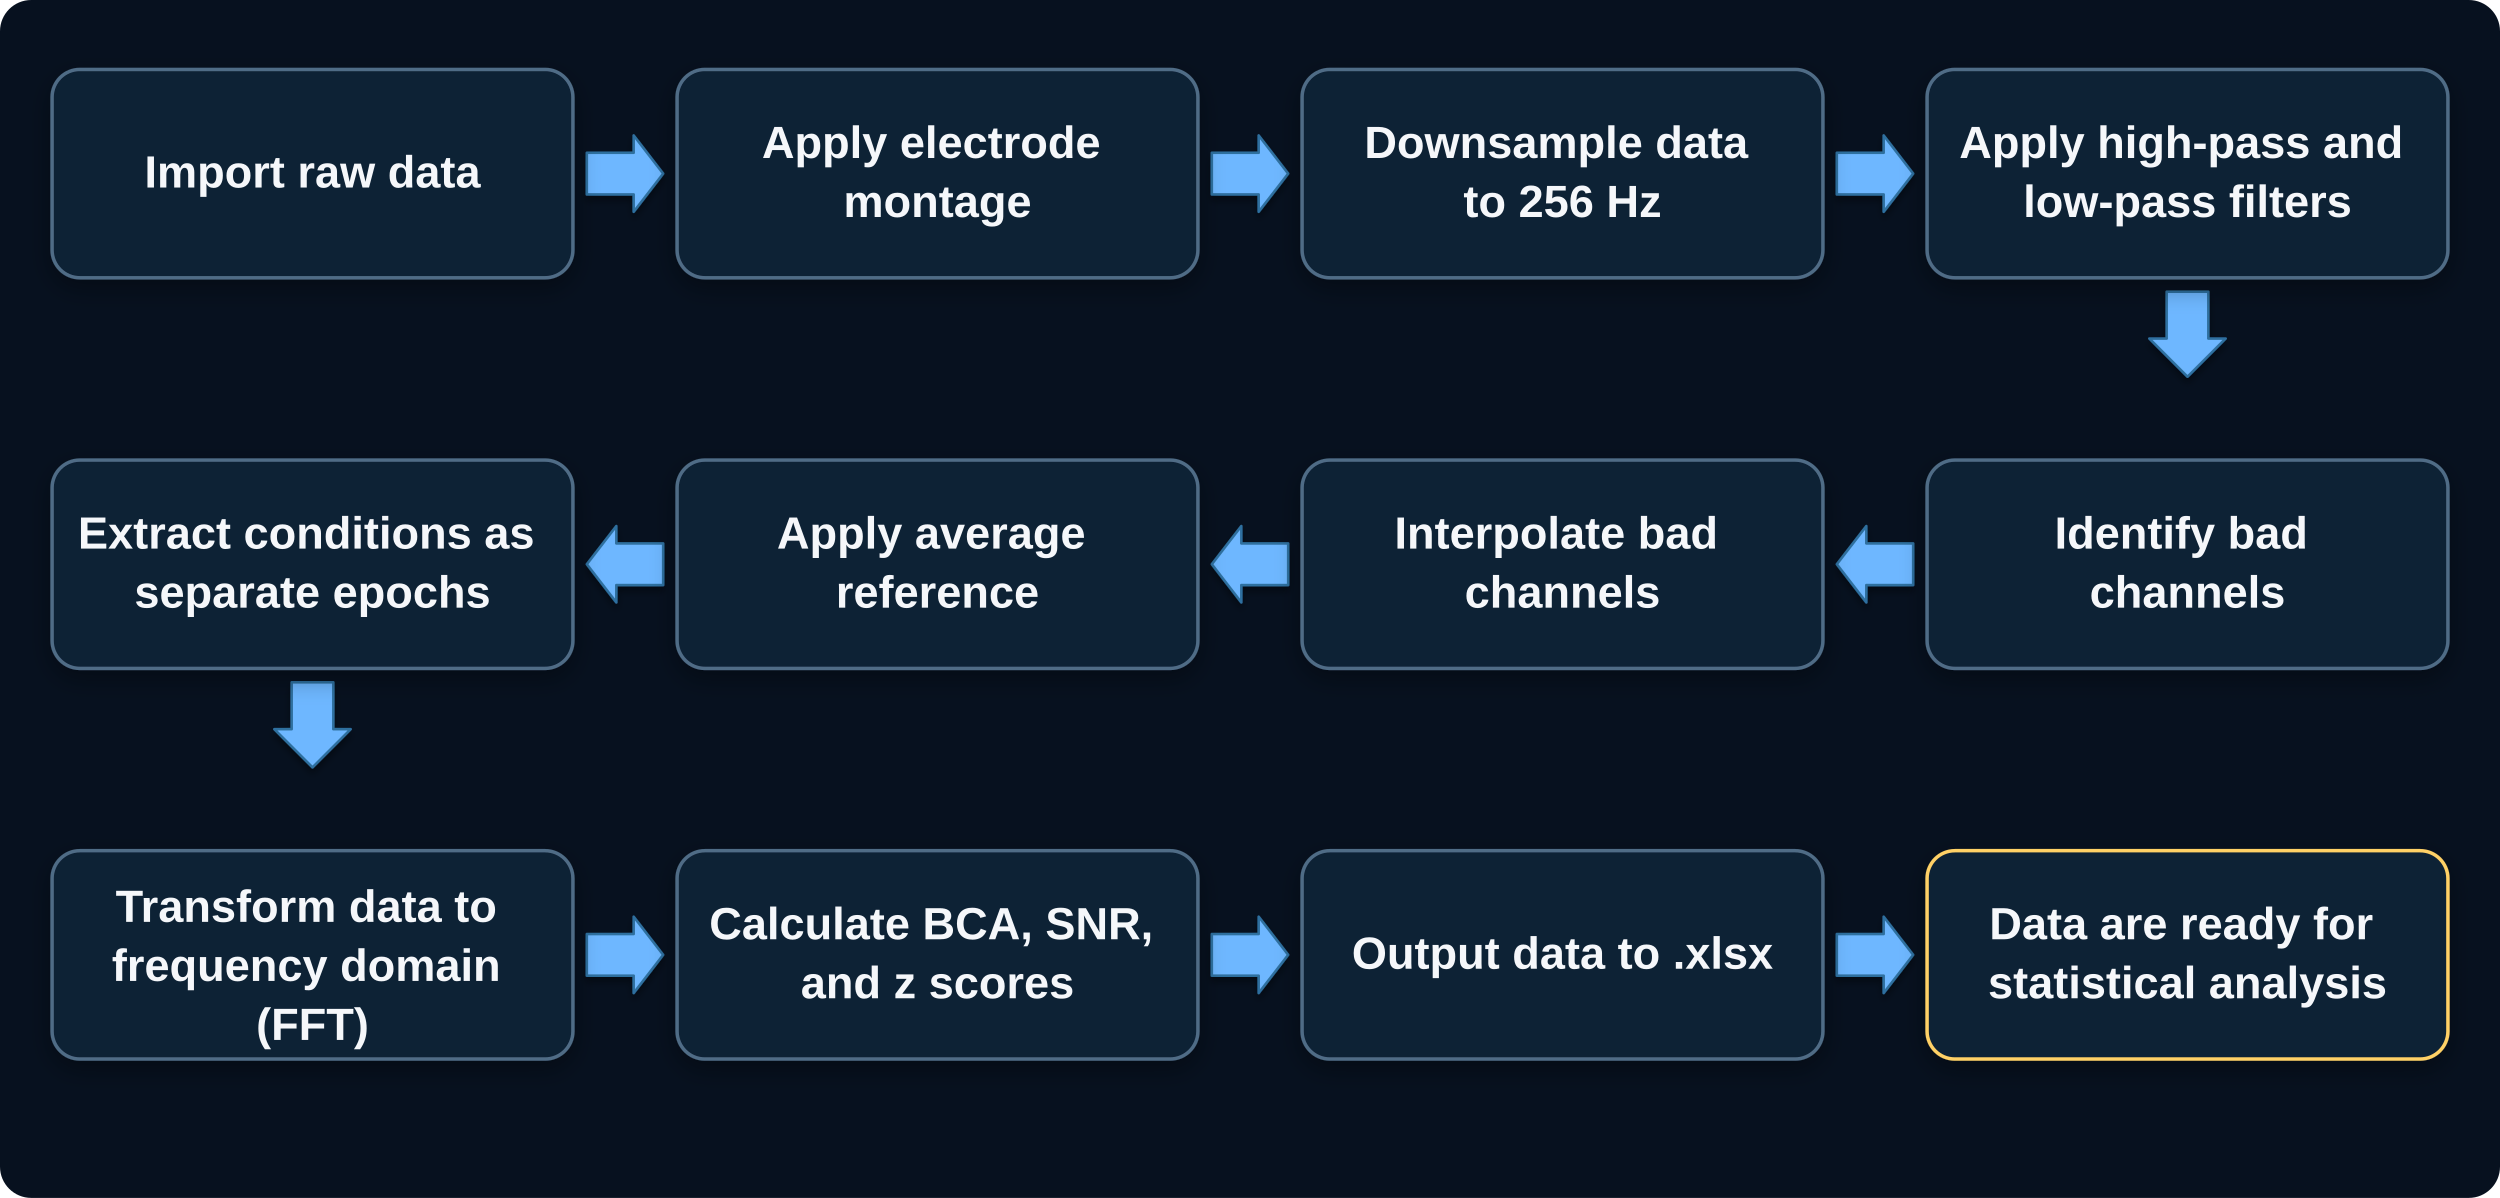
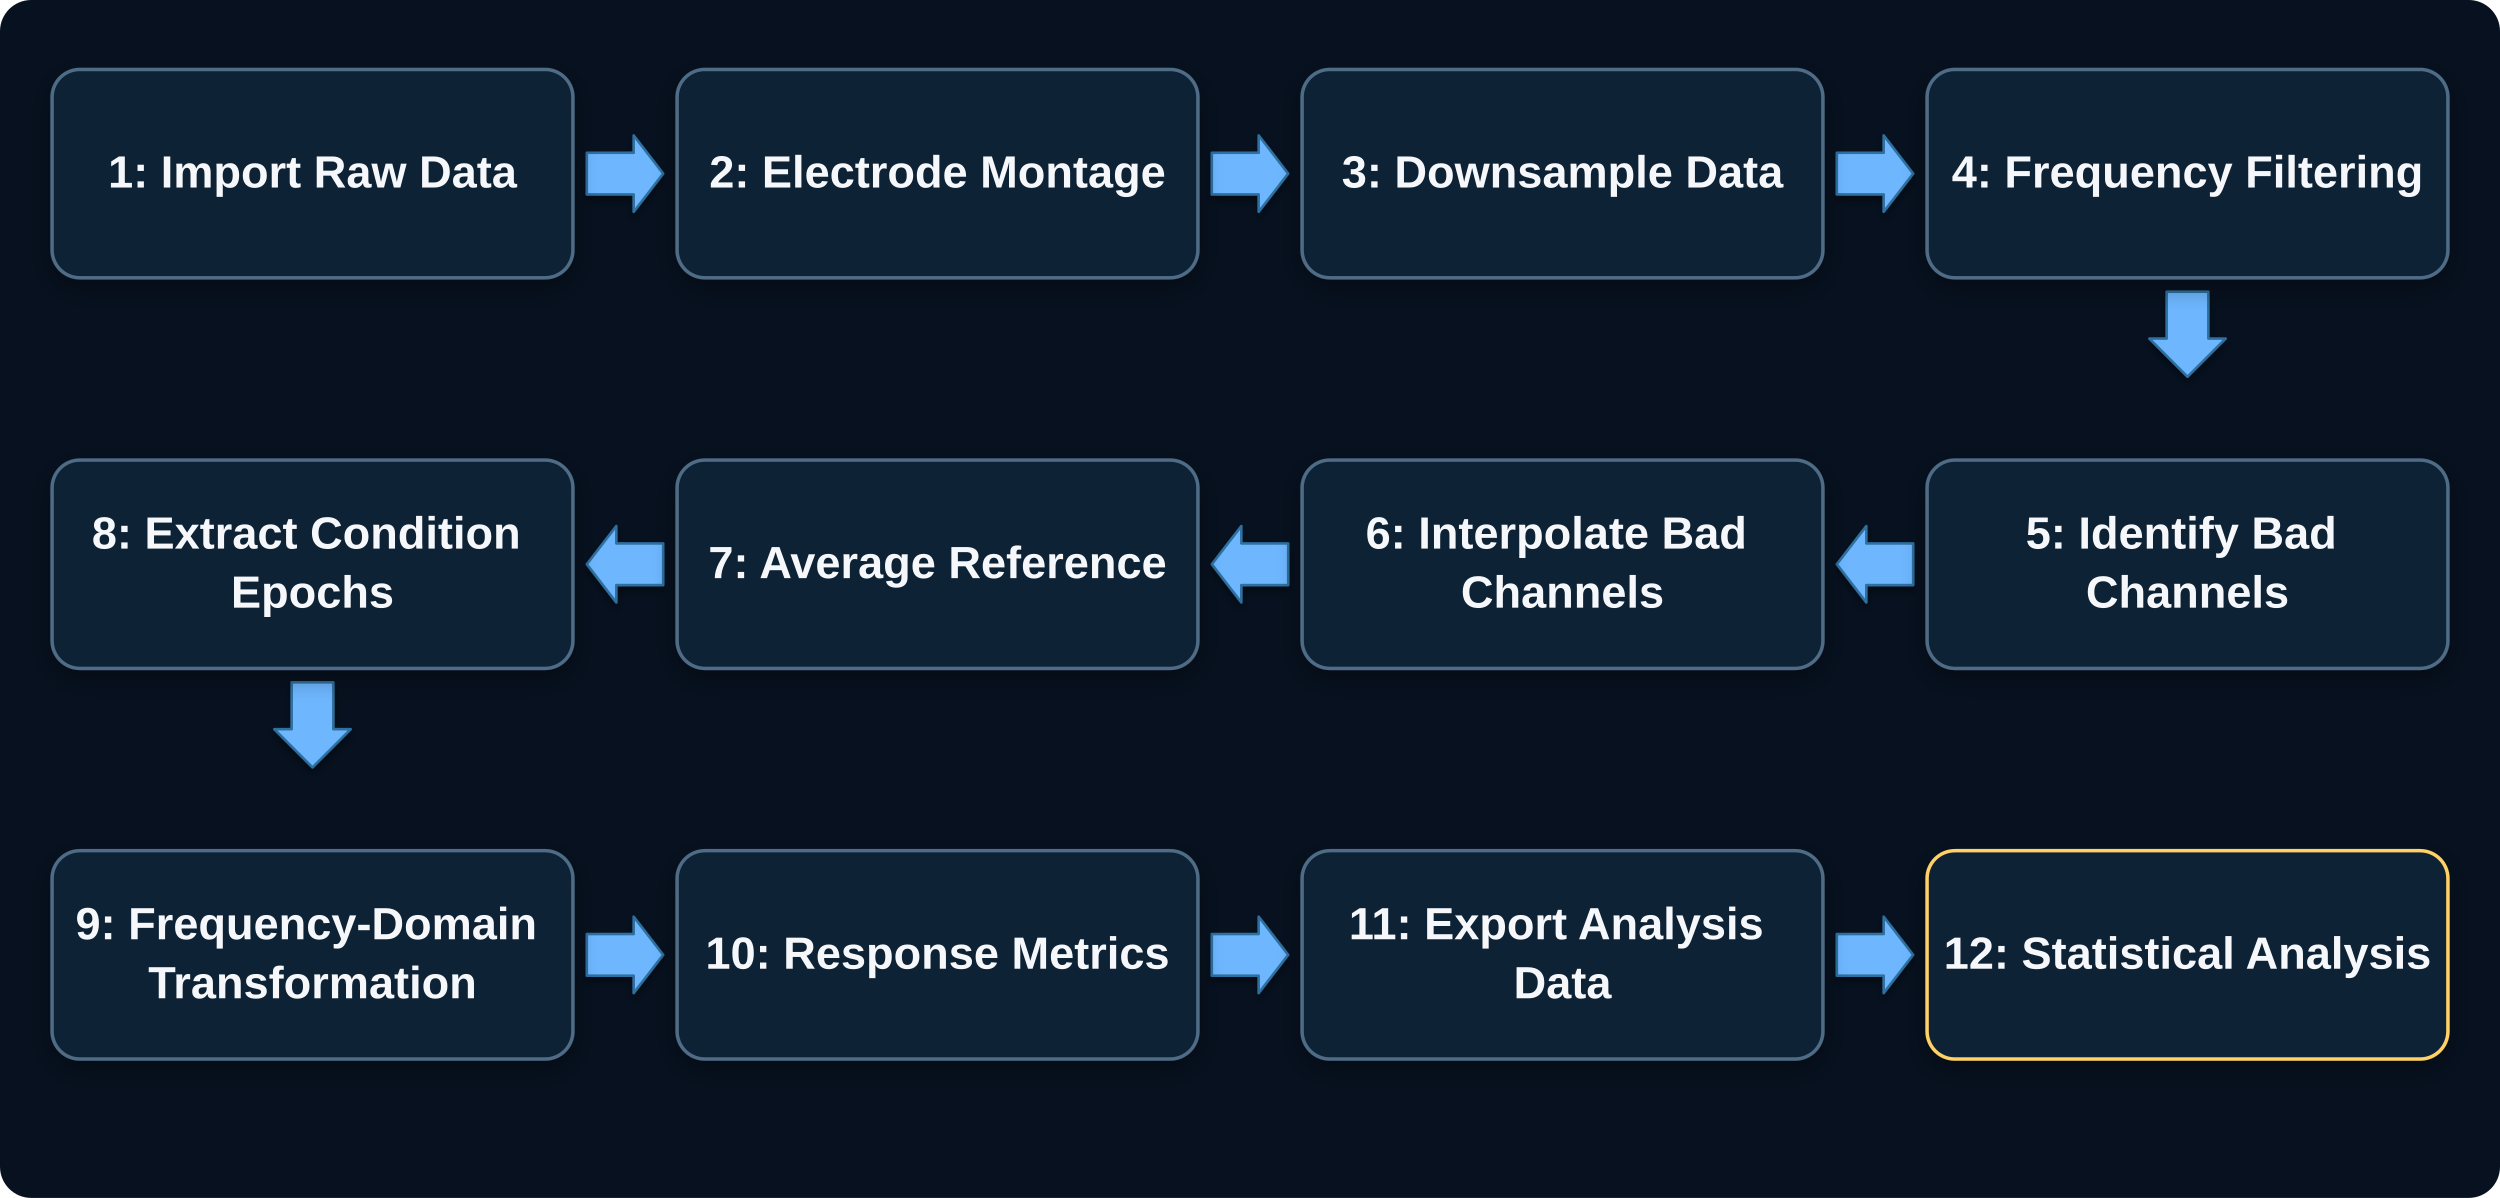
<svg xmlns="http://www.w3.org/2000/svg" width="1440" height="690" viewBox="0 0 1440 690" role="img" aria-labelledby="title description">
  <defs>
    <filter id="shadow" x="-15%" y="-20%" width="130%" height="150%">
      <feDropShadow dx="0" dy="5" stdDeviation="7" flood-color="#02070d" flood-opacity="0.34" />
    </filter>
    <filter id="arrow-shadow" x="-20%" y="-25%" width="140%" height="160%">
      <feDropShadow dx="0" dy="3" stdDeviation="2" flood-color="#02070d" flood-opacity="0.38" />
    </filter>
  </defs>
  <rect width="1440" height="690" rx="18" fill="#07111f" />
  <g fill="#6eb7ff" stroke="#2f6f9f" stroke-width="1.5" stroke-linejoin="round" filter="url(#arrow-shadow)">
    <path d="M 338 88 H 365 V 78 L 382 100 L 365 122 V 112 H 338 Z" />
    <path d="M 698 88 H 725 V 78 L 742 100 L 725 122 V 112 H 698 Z" />
    <path d="M 1058 88 H 1085 V 78 L 1102 100 L 1085 122 V 112 H 1058 Z" />
    <path d="M 1248 168 H 1272 V 195 H 1282 L 1260 217 L 1238 195 H 1248 Z" />
    <path d="M 1102 313 H 1075 V 303 L 1058 325 L 1075 347 V 337 H 1102 Z" />
    <path d="M 742 313 H 715 V 303 L 698 325 L 715 347 V 337 H 742 Z" />
    <path d="M 382 313 H 355 V 303 L 338 325 L 355 347 V 337 H 382 Z" />
    <path d="M 168 393 H 192 V 420 H 202 L 180 442 L 158 420 H 168 Z" />
    <path d="M 338 538 H 365 V 528 L 382 550 L 365 572 V 562 H 338 Z" />
    <path d="M 698 538 H 725 V 528 L 742 550 L 725 572 V 562 H 698 Z" />
    <path d="M 1058 538 H 1085 V 528 L 1102 550 L 1085 572 V 562 H 1058 Z" />
  </g>
  <g fill="#0e2034" stroke="#506c86" stroke-width="2" filter="url(#shadow)">
    <rect x="30" y="40" width="300" height="120" rx="16" />
    <rect x="390" y="40" width="300" height="120" rx="16" />
    <rect x="750" y="40" width="300" height="120" rx="16" />
    <rect x="1110" y="40" width="300" height="120" rx="16" />
    <rect x="1110" y="265" width="300" height="120" rx="16" />
    <rect x="750" y="265" width="300" height="120" rx="16" />
    <rect x="390" y="265" width="300" height="120" rx="16" />
    <rect x="30" y="265" width="300" height="120" rx="16" />
    <rect x="30" y="490" width="300" height="120" rx="16" />
    <rect x="390" y="490" width="300" height="120" rx="16" />
    <rect x="750" y="490" width="300" height="120" rx="16" />
    <rect x="1110" y="490" width="300" height="120" rx="16" stroke="#ffd166" />
  </g>
  <g fill="#f5f7fa" font-family="Segoe UI, Arial, sans-serif" font-size="26" font-weight="600" text-anchor="middle">
-     <text x="180" y="108">Import raw data</text>
-     <text x="540" y="91">
-       <tspan x="540">Apply electrode</tspan>
-       <tspan x="540" dy="34">montage</tspan>
-     </text>
-     <text x="900" y="91">
-       <tspan x="900">Downsample data</tspan>
-       <tspan x="900" dy="34">to 256 Hz</tspan>
-     </text>
-     <text x="1260" y="91">
-       <tspan x="1260">Apply high-pass and</tspan>
-       <tspan x="1260" dy="34">low-pass filters</tspan>
-     </text>
+     <text x="180" y="108">1: Import Raw Data</text>
+     <text x="540" y="108">2: Electrode Montage</text>
+     <text x="900" y="108">3: Downsample Data</text>
+     <text x="1260" y="108">4: Frequency Filtering</text>
    <text x="1260" y="316">
-       <tspan x="1260">Identify bad</tspan>
-       <tspan x="1260" dy="34">channels</tspan>
+       <tspan x="1260">5: Identify Bad</tspan>
+       <tspan x="1260" dy="34">Channels</tspan>
    </text>
    <text x="900" y="316">
-       <tspan x="900">Interpolate bad</tspan>
-       <tspan x="900" dy="34">channels</tspan>
+       <tspan x="900">6: Interpolate Bad</tspan>
+       <tspan x="900" dy="34">Channels</tspan>
    </text>
-     <text x="540" y="316">
-       <tspan x="540">Apply average</tspan>
-       <tspan x="540" dy="34">reference</tspan>
+     <text x="540" y="333">7: Average Reference</text>
+     <text x="180" y="316">
+       <tspan x="180">8: Extract Condition</tspan>
+       <tspan x="180" dy="34">Epochs</tspan>
    </text>
-     <text x="180" y="316">
-       <tspan x="180">Extract conditions as</tspan>
-       <tspan x="180" dy="34">separate epochs</tspan>
+     <text x="180" y="541">
+       <tspan x="180">9: Frequency-Domain</tspan>
+       <tspan x="180" dy="34">Transformation</tspan>
    </text>
-     <text x="180" y="531">
-       <tspan x="180">Transform data to</tspan>
-       <tspan x="180" dy="34">frequency domain</tspan>
-       <tspan x="180" dy="34">(FFT)</tspan>
+     <text x="540" y="558">10: Response Metrics</text>
+     <text x="900" y="541">
+       <tspan x="900">11: Export Analysis</tspan>
+       <tspan x="900" dy="34">Data</tspan>
    </text>
-     <text x="540" y="541">
-       <tspan x="540">Calculate BCA, SNR,</tspan>
-       <tspan x="540" dy="34">and z scores</tspan>
-     </text>
-     <text x="900" y="558">Output data to .xlsx</text>
-     <text x="1260" y="541">
-       <tspan x="1260">Data are ready for</tspan>
-       <tspan x="1260" dy="34">statistical analysis</tspan>
-     </text>
+     <text x="1260" y="558">12: Statistical Analysis</text>
  </g>
</svg>
